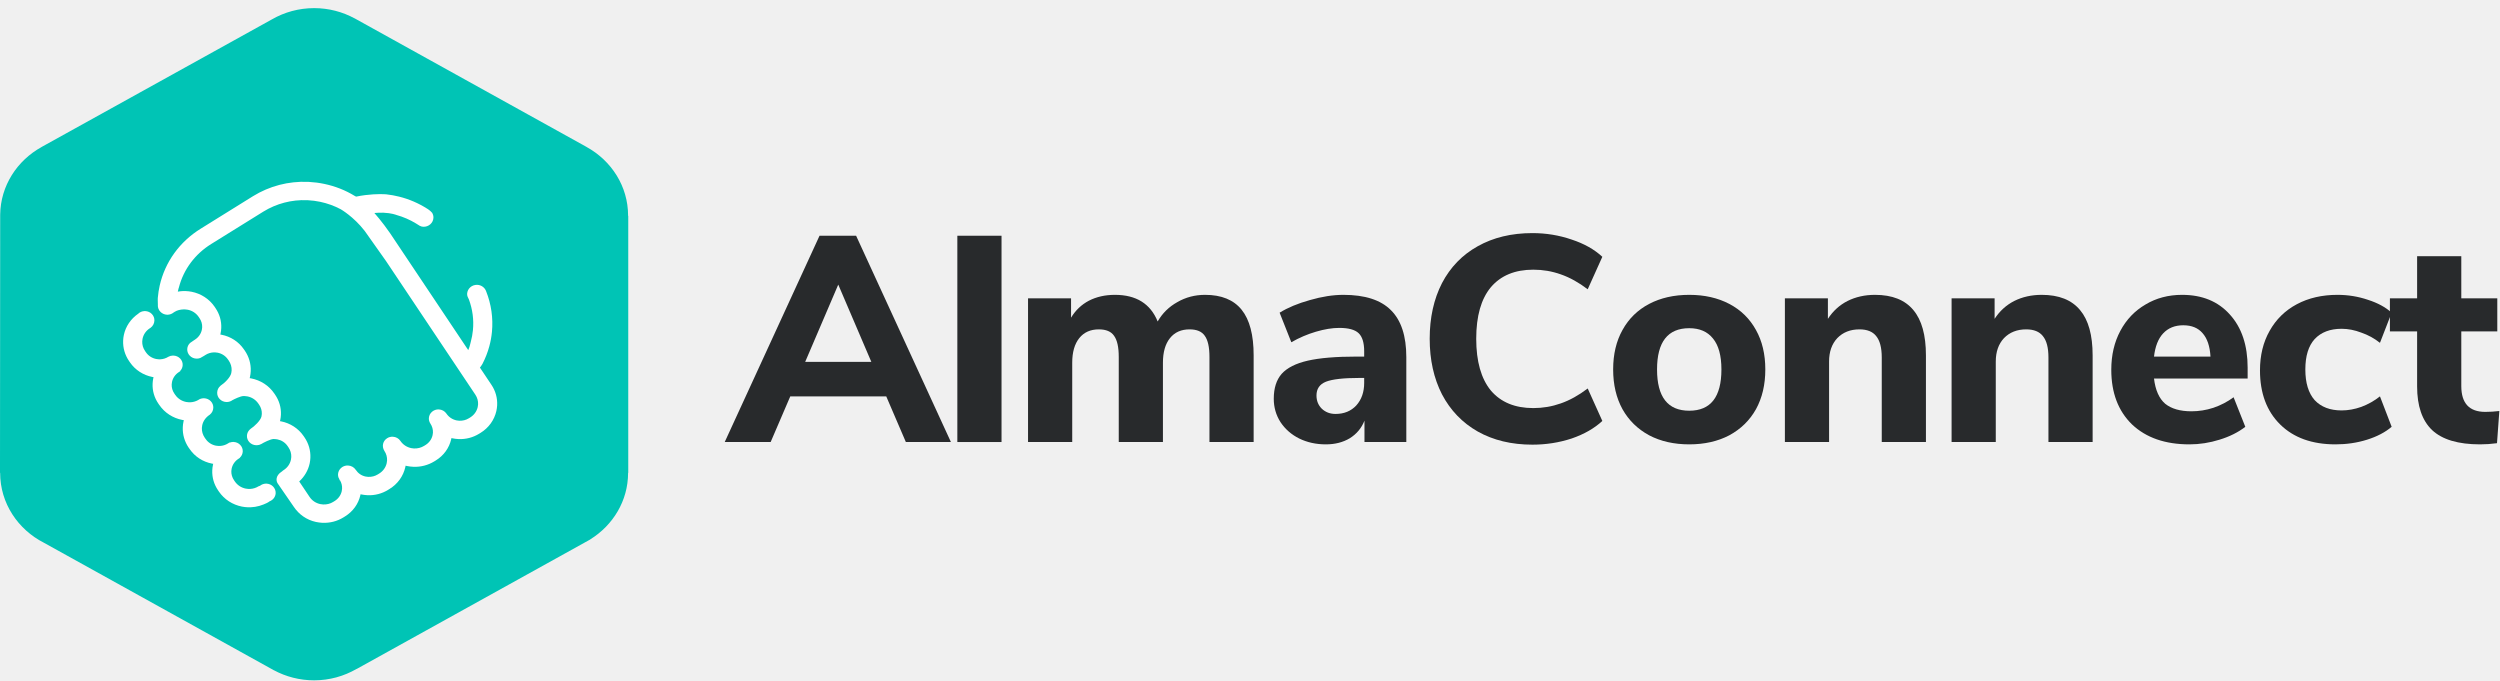
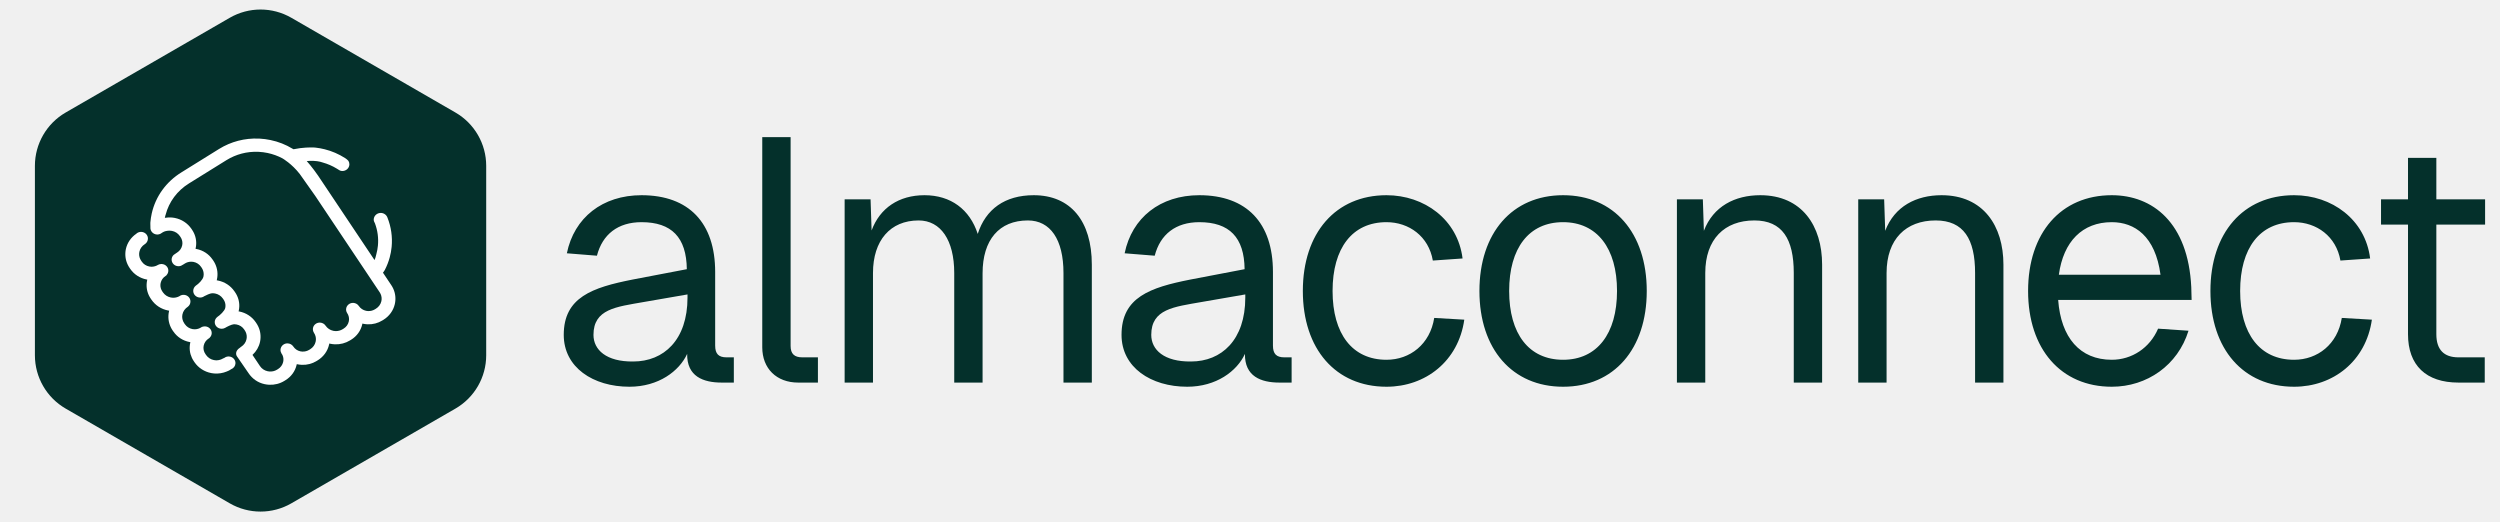
- <svg xmlns="http://www.w3.org/2000/svg" width="1367" height="372" viewBox="0 0 1367 372" fill="none">
-   <g clip-path="url(#clip0_2481_456)">
-     <path fill-rule="evenodd" clip-rule="evenodd" d="M343.529 118.082L343.436 118.028C343.436 117.985 343.44 117.949 343.44 117.902C343.44 101.823 334.289 87.818 320.726 80.361L320.722 80.339L193.884 10.017H193.84C187.312 6.484 179.785 4.443 171.759 4.443C163.344 4.443 155.506 6.692 148.771 10.546L22.733 80.371L22.706 80.41C9.345 87.798 0.303 101.556 0.103 117.385L-0.002 258.514L0.082 258.593C0.082 275.187 9.828 289.573 24.115 296.83L149.787 366.516L149.819 366.512C156.315 369.999 163.792 372.001 171.759 372.001C180.252 372.001 188.173 369.704 194.953 365.776L195.016 365.798L322.792 294.955L322.826 294.883C335.213 287.179 343.436 273.811 343.44 258.585L343.529 258.516V118.082Z" fill="#00C4B5" />
-     <path fill-rule="evenodd" clip-rule="evenodd" d="M145.718 264.446L145.318 264.448C144.168 264.492 143.057 264.909 142.165 265.624L141.441 265.87C140 266.773 138.353 267.29 136.668 267.357C136.421 267.365 136.171 267.365 135.929 267.359C135.426 267.335 134.911 267.274 134.4 267.179C131.972 266.704 129.862 265.335 128.471 263.331L127.979 262.61C126.936 261.1 126.425 259.361 126.494 257.579C126.519 257.121 126.578 256.664 126.67 256.213C127.148 253.991 128.495 252.072 130.468 250.815L131.187 250.334L131.143 250.265C132.115 249.381 132.683 248.175 132.736 246.873C132.791 245.534 132.296 244.255 131.347 243.271C130.407 242.286 129.124 241.716 127.731 241.665H127.304C126.713 241.692 126.13 241.811 125.587 242.021L125.526 241.922L124.703 242.445C123.359 243.302 121.803 243.789 120.201 243.849C119.964 243.859 119.726 243.859 119.484 243.849C119.015 243.831 118.531 243.782 118.058 243.691C115.742 243.229 113.749 241.934 112.439 240.037L111.938 239.318C110.844 237.716 110.312 235.881 110.386 234C110.4 233.521 110.465 233.043 110.572 232.556C111.071 230.21 112.498 228.188 114.755 226.717L114.845 226.625C115.927 225.742 116.577 224.422 116.629 222.982C116.689 221.642 116.202 220.36 115.253 219.373C114.307 218.394 113.026 217.826 111.633 217.772H111.221C110.129 217.816 109.098 218.181 108.338 218.763C107.022 219.497 105.524 219.913 104.024 219.974C103.786 219.982 103.54 219.982 103.304 219.972C102.799 219.949 102.292 219.897 101.783 219.796C99.339 219.315 97.237 217.947 95.842 215.941L95.348 215.22C94.317 213.721 93.808 211.986 93.881 210.206C93.9 209.749 93.961 209.296 94.056 208.83C94.527 206.613 95.874 204.694 97.847 203.435L98.564 202.953L98.501 202.843C99.345 201.971 99.841 200.839 99.885 199.649C99.951 198.314 99.461 197.035 98.52 196.051C97.572 195.068 96.286 194.494 94.889 194.437C94.717 194.431 94.557 194.431 94.397 194.439C93.568 194.476 92.821 194.668 92.079 195.078C90.724 195.93 89.169 196.411 87.581 196.474C87.341 196.484 87.107 196.484 86.861 196.474C86.392 196.458 85.925 196.407 85.435 196.306C83.129 195.853 81.133 194.567 79.828 192.678L79.319 191.932C78.23 190.346 77.695 188.513 77.775 186.623C77.788 186.146 77.849 185.669 77.958 185.182C78.453 182.834 79.875 180.81 81.961 179.475L82.391 179.188C83.596 178.295 84.366 176.857 84.423 175.313C84.482 173.976 83.996 172.699 83.053 171.717C82.111 170.731 80.817 170.157 79.418 170.105H78.989C77.668 170.157 76.412 170.701 75.576 171.543C71.506 174.353 68.716 178.485 67.717 183.168C67.503 184.18 67.372 185.211 67.336 186.233C67.17 190.233 68.295 194.122 70.606 197.468L71.111 198.199C73.902 202.268 78.36 205.163 83.356 206.137C83.552 206.181 83.754 206.209 83.965 206.244C83.91 206.432 83.865 206.624 83.817 206.819C83.617 207.775 83.487 208.777 83.442 209.795C83.276 213.693 84.383 217.48 86.634 220.749L87.132 221.469C90.053 225.717 94.508 228.612 99.7 229.625C99.98 229.677 100.245 229.724 100.521 229.766C100.453 230.026 100.393 230.283 100.331 230.552C100.123 231.524 99.991 232.556 99.947 233.6C99.785 237.607 100.912 241.494 103.214 244.857L103.727 245.569C106.567 249.706 110.911 252.528 115.969 253.512C116.169 253.551 116.377 253.587 116.579 253.623C116.526 253.815 116.484 254.007 116.44 254.203C116.238 255.144 116.112 256.145 116.068 257.171C115.902 261.068 117.008 264.86 119.25 268.123L119.737 268.846C122.673 273.093 127.142 275.994 132.33 277.014C133.381 277.208 134.45 277.336 135.508 277.38C136.037 277.398 136.565 277.398 137.093 277.376C138.704 277.313 140.309 277.056 141.858 276.614C142.009 276.564 145.777 275.462 147.434 274.111C149.345 273.384 150.643 271.634 150.738 269.658C150.841 266.901 148.594 264.561 145.718 264.446Z" fill="white" />
-     <path fill-rule="evenodd" clip-rule="evenodd" d="M259.934 215.83C261.001 217.432 261.514 219.276 261.415 221.145C261.384 221.63 261.312 222.119 261.209 222.61C260.67 224.939 259.221 226.941 257.117 228.252L256.334 228.733C254.799 229.677 253.034 230.139 251.098 230.06H251.094C250.627 230.044 250.152 229.976 249.674 229.881C247.375 229.394 245.402 228.081 244.112 226.165C243.201 224.816 241.667 223.957 239.936 223.866C237.089 223.751 234.657 225.882 234.506 228.612C234.449 229.636 234.714 230.646 235.326 231.596C236.336 233.105 236.822 234.849 236.73 236.608C236.696 237.061 236.631 237.525 236.527 237.984C236.023 240.206 234.649 242.099 232.663 243.33L231.884 243.813C230.246 244.813 228.38 245.305 226.356 245.221L226.352 245.225C225.847 245.197 225.342 245.136 224.842 245.031C222.405 244.513 220.314 243.116 218.953 241.104C218.035 239.728 216.472 238.865 214.771 238.798C213.693 238.756 212.65 239.024 211.737 239.586C209.356 241.059 208.629 244.045 210.166 246.522C211.241 248.122 211.747 249.962 211.644 251.841C211.619 252.316 211.546 252.801 211.436 253.294C210.9 255.631 209.446 257.631 207.346 258.934L206.562 259.417C205.032 260.365 203.254 260.828 201.33 260.751H201.325C200.854 260.726 200.373 260.662 199.884 260.569C197.648 260.092 195.824 258.842 194.473 256.841C193.552 255.467 191.987 254.607 190.285 254.54C189.214 254.496 188.162 254.766 187.247 255.322C184.836 256.811 184.135 259.914 185.552 261.987L185.73 262.629L185.92 262.635C186.748 264.027 187.138 265.599 187.047 267.217C187.02 267.674 186.97 268.147 186.858 268.612C186.343 270.836 184.96 272.735 182.981 273.959L182.133 274.477C180.557 275.452 178.727 275.925 176.693 275.842H176.684C176.171 275.818 175.645 275.753 175.117 275.638C172.712 275.131 170.64 273.741 169.281 271.721L163.612 263.264C166.512 260.599 168.522 257.173 169.332 253.369C169.544 252.359 169.679 251.326 169.712 250.304C169.881 246.304 168.753 242.416 166.443 239.069L165.94 238.34C163.147 234.268 158.69 231.375 153.694 230.396C153.499 230.357 153.294 230.325 153.086 230.295C153.139 230.105 153.183 229.911 153.23 229.719C153.435 228.762 153.564 227.76 153.608 226.741C153.776 222.848 152.666 219.058 150.415 215.785L149.918 215.068C146.996 210.822 142.54 207.926 137.348 206.91C137.07 206.862 136.805 206.815 136.532 206.773C136.597 206.516 136.658 206.253 136.715 205.983C136.925 205.013 137.062 203.983 137.102 202.934C137.266 198.93 136.137 195.041 133.832 191.681L133.324 190.968C130.488 186.83 126.135 184.01 121.082 183.026C120.882 182.984 120.674 182.95 120.474 182.915C120.522 182.724 120.569 182.527 120.61 182.332C120.812 181.39 120.937 180.392 120.983 179.366C121.151 175.468 120.042 171.679 117.798 168.412L117.316 167.69C114.377 163.442 109.905 160.54 104.719 159.522C103.667 159.327 102.602 159.199 101.544 159.159C101.014 159.139 100.488 159.139 99.96 159.161C99.043 159.197 98.134 159.311 97.231 159.47C97.493 158.07 97.785 157.272 97.82 157.187C100.347 147.336 106.65 138.887 115.543 133.388L143.988 115.719C151.182 111.284 159.465 109.123 167.945 109.462L168.415 109.486C170.644 109.602 172.878 109.888 175.058 110.347C179.057 111.195 182.869 112.579 186.305 114.416C186.387 114.468 193.298 118.401 199.398 126.24L211.114 142.805L259.934 215.83ZM260.977 155.746C258.038 155.631 255.547 157.827 255.423 160.651C255.37 161.849 255.905 162.722 256.395 163.726C258.406 169.177 259.149 174.834 258.599 180.543C258.385 182.703 257.992 184.836 257.432 186.885L257.159 187.978C256.885 189.109 256.595 190.265 256.039 191.447L216.609 132.47C212.02 125.351 208.023 120.205 204.701 116.466C206.384 116.322 208.036 116.241 209.606 116.304C214.153 116.488 216.623 117.498 216.762 117.545C220.543 118.599 224.142 120.155 227.453 122.179L227.498 122.21C229.052 123.209 229.976 123.945 231.44 124.001C234.381 124.12 236.877 121.923 236.998 119.102C237.04 118.153 236.794 117.209 236.3 116.377C235.221 115.098 233.733 114.199 233.733 114.199C228.876 111.112 223.669 108.866 218.243 107.526C215.99 106.956 213.71 106.546 211.248 106.266C211.248 106.266 210.768 106.217 209.904 106.185C207.64 106.092 201.741 106.064 194.704 107.514C194.191 107.219 193.911 107.096 193.911 107.096C188.797 103.984 183.203 101.784 177.287 100.554C174.588 99.981 171.786 99.615 168.965 99.467L168.359 99.441C157.731 99.01 147.348 101.72 138.347 107.273L109.899 124.957C98.268 132.115 90.249 143.194 87.314 156.173C86.826 158.324 86.483 160.589 86.283 162.926C86.283 162.991 86.211 164.441 86.327 166.773C86.327 166.811 86.308 166.844 86.306 166.88C86.205 169.631 88.448 171.973 91.328 172.09L91.727 172.088C92.878 172.044 93.991 171.628 94.883 170.912L95.19 170.713L95.281 170.672L95.285 170.65L95.527 170.492C96.968 169.589 98.693 169.246 100.38 169.179C100.622 169.169 100.872 169.171 101.117 169.179C101.622 169.197 102.13 169.26 102.648 169.359C105.071 169.832 107.184 171.201 108.572 173.206L109.067 173.927C110.106 175.434 110.619 177.173 110.55 178.957C110.523 179.414 110.467 179.872 110.373 180.321C109.895 182.545 108.553 184.462 106.578 185.721L105.856 186.202L103.971 187.497C102.999 188.384 102.434 189.586 102.379 190.889C102.328 192.23 102.821 193.509 103.767 194.493C104.71 195.475 105.993 196.047 107.386 196.097L107.813 196.095C108.404 196.073 108.989 195.954 109.532 195.742L111.52 194.614L112.34 194.091C113.685 193.235 115.241 192.75 116.844 192.685C117.08 192.679 117.322 192.679 117.56 192.685C118.033 192.703 118.513 192.754 118.99 192.849C121.302 193.307 123.296 194.602 124.607 196.499L125.11 197.221C126.2 198.819 126.734 200.659 126.66 202.534C126.646 203.015 126.578 203.493 126.471 203.983C125.971 206.326 122.888 209.405 120.629 210.875L120.538 210.966C119.459 211.851 118.809 213.169 118.755 214.607C118.696 215.951 119.182 217.231 120.132 218.215C121.079 219.199 122.36 219.769 123.751 219.821H124.167C125.255 219.779 126.286 219.411 127.048 218.829C128.366 218.098 131.522 216.625 133.022 216.565C133.262 216.557 133.504 216.557 133.737 216.565C134.246 216.587 134.754 216.641 135.262 216.74C137.705 217.219 139.809 218.591 141.201 220.593L141.698 221.313C142.731 222.815 143.236 224.549 143.164 226.333C143.143 226.787 143.087 227.242 142.987 227.706C142.516 229.925 139.048 233.195 137.074 234.452L136.422 235.044C135.576 235.917 135.08 237.042 135.036 238.234C134.968 239.574 135.462 240.851 136.403 241.836C137.348 242.822 138.635 243.392 140.032 243.448C140.204 243.455 140.364 243.455 140.526 243.444C141.353 243.414 142.102 243.222 142.845 242.81C144.197 241.96 147.875 240.125 149.465 240.063C149.703 240.057 149.936 240.055 150.184 240.065C150.651 240.077 151.121 240.131 151.609 240.233C153.917 240.685 155.913 241.972 157.217 243.861L157.726 244.608C158.814 246.192 159.348 248.023 159.271 249.914C159.258 250.39 159.195 250.865 159.085 251.354C158.593 253.699 157.171 255.726 155.082 257.061L154.657 257.348C154.443 257.508 154.259 257.704 154.073 257.893L154.026 257.865C150.414 260.249 151.022 263.144 151.836 264.326L160.615 277.072C163.424 281.286 167.66 284.294 172.756 285.404C173.751 285.622 175.135 285.808 176.122 285.863L176.347 285.872C180.432 286.036 184.377 285.024 187.758 282.935L188.612 282.404C192.956 279.733 195.952 275.595 197.05 270.761C197.09 270.589 197.126 270.419 197.161 270.252C197.332 270.292 197.5 270.335 197.677 270.373C198.712 270.579 199.741 270.714 200.997 270.783C204.988 270.943 208.864 269.926 212.214 267.851L212.986 267.375C217.446 264.633 220.513 260.385 221.628 255.415C221.689 255.152 221.74 254.893 221.788 254.635C222.059 254.706 222.335 254.768 222.613 254.827C223.631 255.039 224.7 255.174 226.025 255.243C230.1 255.407 234.074 254.374 237.527 252.247L238.305 251.77C242.638 249.095 245.63 244.961 246.73 240.119C246.773 239.925 246.814 239.731 246.85 239.533C247.05 239.586 247.254 239.63 247.456 239.675C248.474 239.889 249.509 240.024 250.776 240.087C254.758 240.246 258.638 239.24 261.98 237.167L262.759 236.693C267.208 233.951 270.278 229.707 271.412 224.739C271.632 223.741 271.778 222.712 271.839 221.686C272.058 217.68 270.981 213.779 268.719 210.415L262.42 200.995C262.881 200.424 263.354 199.77 263.838 198.923C265.429 195.837 266.674 192.634 267.541 189.408C268.252 186.812 268.74 184.145 268.995 181.473C269.723 173.979 268.616 166.282 265.811 159.256C265.113 157.247 263.167 155.835 260.977 155.746Z" fill="white" />
-   </g>
-   <g transform="translate(0 82.7)">
-     <path d="M495.319 159L484.599 134.04H432.119L421.399 159H396.279L448.119 46.2H468.119L519.959 159H495.319ZM440.279 115.16H476.439L458.359 72.92L440.279 115.16Z" fill="#282A2C" />
-     <path d="M523.475 159V46.2H547.635V159H523.475Z" fill="#282A2C" />
-     <path d="M658.932 78.52C667.892 78.52 674.558 81.24 678.932 86.68C683.305 92.12 685.492 100.44 685.492 111.64V159H661.332V112.44C661.332 107.107 660.478 103.267 658.772 100.92C657.172 98.573 654.398 97.4 650.452 97.4C645.865 97.4 642.292 99 639.732 102.2C637.172 105.4 635.892 109.88 635.892 115.64V159H611.732V112.44C611.732 107.107 610.878 103.267 609.172 100.92C607.572 98.573 604.798 97.4 600.852 97.4C596.265 97.4 592.692 99 590.132 102.2C587.572 105.4 586.292 109.88 586.292 115.64V159H562.132V80.44H585.652V91C588.105 86.947 591.358 83.853 595.412 81.72C599.572 79.587 604.318 78.52 609.652 78.52C621.278 78.52 629.065 83.373 633.012 93.08C635.572 88.6 639.145 85.08 643.732 82.52C648.318 79.853 653.385 78.52 658.932 78.52Z" fill="#282A2C" />
-     <path d="M734.574 78.52C746.307 78.52 754.947 81.293 760.494 86.84C766.147 92.387 768.974 100.973 768.974 112.6V159H746.094V147.32C744.494 151.373 741.827 154.573 738.094 156.92C734.361 159.16 729.987 160.28 724.974 160.28C719.641 160.28 714.787 159.213 710.414 157.08C706.147 154.947 702.734 151.96 700.174 148.12C697.721 144.28 696.494 140.013 696.494 135.32C696.494 129.56 697.934 125.027 700.814 121.72C703.801 118.413 708.547 116.013 715.054 114.52C721.561 113.027 730.467 112.28 741.774 112.28H745.934V109.4C745.934 104.707 744.921 101.4 742.894 99.48C740.867 97.56 737.347 96.6 732.334 96.6C728.494 96.6 724.227 97.293 719.534 98.68C714.841 100.067 710.361 101.987 706.094 104.44L699.694 88.28C704.174 85.507 709.667 83.213 716.174 81.4C722.787 79.48 728.921 78.52 734.574 78.52ZM730.254 143.64C734.947 143.64 738.734 142.093 741.614 139C744.494 135.8 745.934 131.693 745.934 126.68V123.96H743.214C734.574 123.96 728.494 124.653 724.974 126.04C721.561 127.427 719.854 129.933 719.854 133.56C719.854 136.44 720.814 138.84 722.734 140.76C724.761 142.68 727.267 143.64 730.254 143.64Z" fill="#282A2C" />
-     <path d="M837.918 160.44C826.504 160.44 816.531 158.04 807.998 153.24C799.571 148.44 793.064 141.667 788.478 132.92C783.998 124.173 781.758 114.04 781.758 102.52C781.758 91 783.998 80.867 788.478 72.12C793.064 63.373 799.571 56.653 807.998 51.96C816.531 47.16 826.504 44.76 837.918 44.76C845.384 44.76 852.531 45.933 859.358 48.28C866.184 50.52 871.784 53.667 876.158 57.72L868.158 75.48C863.251 71.747 858.344 69.027 853.438 67.32C848.638 65.613 843.624 64.76 838.398 64.76C828.371 64.76 820.638 67.96 815.198 74.36C809.864 80.76 807.198 90.147 807.198 102.52C807.198 114.893 809.864 124.333 815.198 130.84C820.638 137.24 828.371 140.44 838.398 140.44C843.624 140.44 848.638 139.587 853.438 137.88C858.344 136.173 863.251 133.453 868.158 129.72L876.158 147.48C871.784 151.533 866.184 154.733 859.358 157.08C852.531 159.32 845.384 160.44 837.918 160.44Z" fill="#282A2C" />
-     <path d="M923.673 160.28C915.353 160.28 908.046 158.627 901.753 155.32C895.459 151.907 890.606 147.16 887.193 141.08C883.779 134.893 882.073 127.64 882.073 119.32C882.073 111 883.779 103.8 887.193 97.72C890.606 91.533 895.459 86.787 901.753 83.48C908.046 80.173 915.353 78.52 923.673 78.52C931.993 78.52 939.299 80.173 945.593 83.48C951.886 86.787 956.739 91.533 960.153 97.72C963.566 103.8 965.273 111 965.273 119.32C965.273 127.64 963.566 134.893 960.153 141.08C956.739 147.16 951.886 151.907 945.593 155.32C939.299 158.627 931.993 160.28 923.673 160.28ZM923.673 141.88C935.406 141.88 941.273 134.36 941.273 119.32C941.273 111.747 939.726 106.093 936.633 102.36C933.646 98.627 929.326 96.76 923.673 96.76C911.939 96.76 906.073 104.28 906.073 119.32C906.073 134.36 911.939 141.88 923.673 141.88Z" fill="#282A2C" />
-     <path d="M1025.26 78.52C1034.64 78.52 1041.63 81.293 1046.22 86.84C1050.8 92.28 1053.1 100.547 1053.1 111.64V159H1028.94V112.76C1028.94 107.427 1027.92 103.533 1025.9 101.08C1023.98 98.627 1020.94 97.4 1016.78 97.4C1011.76 97.4 1007.71 99 1004.62 102.2C1001.63 105.4 1000.14 109.667 1000.14 115V159H975.975V80.44H999.495V91.64C1002.27 87.373 1005.84 84.12 1010.22 81.88C1014.7 79.64 1019.71 78.52 1025.26 78.52Z" fill="#282A2C" />
-     <path d="M1116.41 78.52C1125.8 78.52 1132.78 81.293 1137.37 86.84C1141.96 92.28 1144.25 100.547 1144.25 111.64V159H1120.09V112.76C1120.09 107.427 1119.08 103.533 1117.05 101.08C1115.13 98.627 1112.09 97.4 1107.93 97.4C1102.92 97.4 1098.86 99 1095.77 102.2C1092.78 105.4 1091.29 109.667 1091.29 115V159H1067.13V80.44H1090.65V91.64C1093.42 87.373 1097 84.12 1101.37 81.88C1105.85 79.64 1110.86 78.52 1116.41 78.52Z" fill="#282A2C" />
-     <path d="M1229.01 124.28H1177.81C1178.55 130.573 1180.58 135.16 1183.89 138.04C1187.3 140.813 1192.1 142.2 1198.29 142.2C1202.34 142.2 1206.34 141.56 1210.29 140.28C1214.34 138.893 1218.02 136.973 1221.33 134.52L1227.73 150.68C1223.89 153.667 1219.19 156.013 1213.65 157.72C1208.21 159.427 1202.71 160.28 1197.17 160.28C1183.94 160.28 1173.49 156.653 1165.81 149.4C1158.23 142.04 1154.45 132.067 1154.45 119.48C1154.45 111.48 1156.1 104.387 1159.41 98.2C1162.71 92.013 1167.3 87.213 1173.17 83.8C1179.03 80.28 1185.7 78.52 1193.17 78.52C1204.15 78.52 1212.85 82.093 1219.25 89.24C1225.75 96.387 1229.01 106.093 1229.01 118.36V124.28ZM1193.81 95.16C1189.22 95.16 1185.54 96.653 1182.77 99.64C1180.1 102.52 1178.45 106.733 1177.81 112.28H1208.69C1208.37 106.627 1206.93 102.36 1204.37 99.48C1201.91 96.6 1198.39 95.16 1193.81 95.16Z" fill="#282A2C" />
-     <path d="M1277.04 160.28C1264.24 160.28 1254.16 156.653 1246.8 149.4C1239.44 142.147 1235.76 132.28 1235.76 119.8C1235.76 111.587 1237.52 104.387 1241.04 98.2C1244.56 91.907 1249.52 87.053 1255.92 83.64C1262.32 80.227 1269.73 78.52 1278.16 78.52C1283.92 78.52 1289.47 79.427 1294.8 81.24C1300.13 82.947 1304.45 85.293 1307.76 88.28L1301.36 104.76C1298.27 102.307 1294.85 100.44 1291.12 99.16C1287.49 97.773 1283.92 97.08 1280.4 97.08C1274.11 97.08 1269.2 98.947 1265.68 102.68C1262.27 106.413 1260.56 111.96 1260.56 119.32C1260.56 126.68 1262.27 132.28 1265.68 136.12C1269.2 139.853 1274.11 141.72 1280.4 141.72C1283.92 141.72 1287.49 141.08 1291.12 139.8C1294.85 138.413 1298.27 136.493 1301.36 134.04L1307.76 150.68C1304.24 153.667 1299.76 156.013 1294.32 157.72C1288.88 159.427 1283.12 160.28 1277.04 160.28Z" fill="#282A2C" />
-     <path d="M1358.96 142.52C1361.42 142.52 1363.98 142.36 1366.64 142.04L1365.36 159.64C1362.27 160.067 1359.18 160.28 1356.08 160.28C1344.14 160.28 1335.39 157.667 1329.84 152.44C1324.4 147.213 1321.68 139.267 1321.68 128.6V98.52H1306.8V80.44H1321.68V57.4H1345.84V80.44H1365.52V98.52H1345.84V128.44C1345.84 137.827 1350.22 142.52 1358.96 142.52Z" fill="#282A2C" />
-   </g>
-   <defs>
-     <clipPath id="clip0_2481_456">
-       <rect width="343.889" height="372" fill="white" />
-     </clipPath>
-   </defs>
+ <svg xmlns="http://www.w3.org/2000/svg" width="1137" height="237" viewBox="0 0 1137 237" fill="none">
+   <path d="M104.5 8.083C113.163 3.081 123.837 3.081 132.5 8.083L207.124 51.167C215.787 56.169 221.124 65.412 221.124 75.416V161.584C221.124 171.588 215.787 180.831 207.124 185.833L132.5 228.917C123.837 233.919 113.163 233.919 104.5 228.917L29.876 185.833C21.213 180.831 15.876 171.588 15.876 161.584V75.416C15.876 65.412 21.213 56.169 29.876 51.167L104.5 8.083Z" fill="#04302B" />
+   <path fill-rule="evenodd" clip-rule="evenodd" d="M104.082 162.122L103.842 162.123C103.151 162.15 102.484 162.4 101.949 162.83L101.514 162.977C100.649 163.52 99.659 163.831 98.647 163.871C98.499 163.876 98.349 163.876 98.204 163.872C97.902 163.857 97.592 163.821 97.285 163.764C95.827 163.479 94.56 162.656 93.725 161.452L93.429 161.019C92.803 160.113 92.496 159.069 92.537 157.998C92.552 157.723 92.588 157.449 92.643 157.178C92.93 155.844 93.739 154.691 94.924 153.936L95.356 153.647L95.329 153.606C95.913 153.075 96.254 152.35 96.286 151.569C96.319 150.765 96.022 149.996 95.452 149.406C94.887 148.814 94.117 148.471 93.28 148.441H93.024C92.669 148.457 92.319 148.528 91.993 148.655L91.956 148.595L91.462 148.909C90.655 149.424 89.72 149.716 88.758 149.753C88.616 149.759 88.473 149.759 88.328 149.753C88.046 149.742 87.755 149.713 87.471 149.658C86.08 149.38 84.883 148.602 84.096 147.463L83.796 147.031C83.139 146.069 82.819 144.967 82.863 143.838C82.872 143.55 82.911 143.263 82.975 142.97C83.275 141.562 84.132 140.347 85.487 139.464L85.541 139.408C86.191 138.878 86.581 138.086 86.613 137.221C86.648 136.416 86.357 135.646 85.787 135.054C85.218 134.465 84.449 134.124 83.612 134.092H83.365C82.709 134.118 82.09 134.338 81.634 134.687C80.843 135.127 79.943 135.378 79.043 135.414C78.9 135.419 78.752 135.419 78.611 135.413C78.307 135.399 78.003 135.368 77.697 135.307C76.229 135.019 74.967 134.197 74.129 132.992L73.832 132.559C73.213 131.659 72.907 130.617 72.951 129.548C72.963 129.273 73 129.002 73.056 128.722C73.339 127.39 74.148 126.238 75.333 125.482L75.764 125.192L75.726 125.126C76.233 124.602 76.531 123.923 76.557 123.208C76.597 122.406 76.302 121.638 75.737 121.047C75.168 120.456 74.396 120.112 73.557 120.078C73.453 120.074 73.357 120.074 73.261 120.079C72.763 120.101 72.315 120.216 71.869 120.463C71.055 120.974 70.121 121.263 69.168 121.301C69.024 121.307 68.883 121.307 68.736 121.301C68.454 121.291 68.173 121.261 67.879 121.2C66.494 120.928 65.295 120.156 64.512 119.021L64.206 118.573C63.552 117.621 63.231 116.52 63.279 115.385C63.286 115.098 63.323 114.812 63.389 114.52C63.686 113.11 64.54 111.894 65.793 111.092L66.051 110.92C66.775 110.383 67.237 109.52 67.271 108.593C67.307 107.79 67.015 107.023 66.449 106.433C65.883 105.841 65.106 105.496 64.266 105.465H64.008C63.214 105.496 62.46 105.823 61.958 106.329C59.514 108.016 57.839 110.498 57.238 113.31C57.109 113.918 57.031 114.537 57.01 115.151C56.91 117.553 57.586 119.889 58.973 121.898L59.276 122.337C60.953 124.781 63.63 126.519 66.631 127.104C66.748 127.131 66.87 127.148 66.996 127.168C66.963 127.281 66.936 127.397 66.907 127.514C66.787 128.088 66.709 128.69 66.682 129.301C66.582 131.642 67.247 133.917 68.599 135.88L68.898 136.312C70.652 138.864 73.328 140.602 76.446 141.21C76.614 141.241 76.773 141.269 76.939 141.295C76.898 141.451 76.862 141.605 76.825 141.767C76.7 142.35 76.621 142.97 76.594 143.598C76.497 146.004 77.174 148.338 78.556 150.358L78.865 150.785C80.57 153.27 83.179 154.965 86.216 155.556C86.336 155.579 86.461 155.601 86.583 155.623C86.551 155.738 86.526 155.853 86.499 155.971C86.378 156.536 86.302 157.137 86.276 157.753C86.176 160.094 86.841 162.371 88.187 164.33L88.479 164.765C90.243 167.315 92.927 169.058 96.042 169.67C96.674 169.787 97.316 169.863 97.951 169.89C98.268 169.901 98.585 169.901 98.902 169.887C99.87 169.85 100.834 169.696 101.764 169.43C101.855 169.4 104.118 168.738 105.113 167.927C106.261 167.49 107.04 166.439 107.097 165.252C107.159 163.596 105.81 162.191 104.082 162.122Z" fill="white" />
+   <path fill-rule="evenodd" clip-rule="evenodd" d="M172.676 132.925C173.317 133.887 173.625 134.995 173.566 136.117C173.547 136.408 173.504 136.702 173.442 136.997C173.118 138.396 172.248 139.598 170.984 140.386L170.514 140.674C169.592 141.241 168.532 141.519 167.369 141.471H167.367C167.086 141.462 166.801 141.42 166.514 141.363C165.133 141.071 163.948 140.282 163.174 139.132C162.627 138.322 161.705 137.806 160.666 137.751C158.956 137.682 157.496 138.962 157.405 140.601C157.371 141.217 157.53 141.823 157.897 142.393C158.504 143.3 158.796 144.347 158.74 145.404C158.72 145.675 158.681 145.955 158.619 146.23C158.316 147.564 157.491 148.701 156.298 149.44L155.83 149.731C154.846 150.331 153.726 150.627 152.51 150.576L152.508 150.578C152.205 150.562 151.901 150.525 151.601 150.462C150.138 150.151 148.882 149.312 148.064 148.103C147.513 147.277 146.575 146.759 145.553 146.719C144.906 146.694 144.279 146.855 143.731 147.192C142.301 148.077 141.864 149.87 142.787 151.357C143.433 152.318 143.737 153.424 143.675 154.552C143.66 154.837 143.616 155.128 143.55 155.424C143.228 156.828 142.355 158.029 141.094 158.812L140.623 159.102C139.704 159.671 138.636 159.949 137.481 159.903H137.478C137.195 159.888 136.906 159.849 136.613 159.793C135.269 159.507 134.174 158.756 133.363 157.555C132.81 156.73 131.87 156.213 130.847 156.173C130.204 156.146 129.573 156.309 129.023 156.642C127.575 157.537 127.154 159.4 128.005 160.645L128.112 161.031L128.226 161.035C128.724 161.87 128.957 162.815 128.903 163.786C128.887 164.061 128.856 164.344 128.789 164.624C128.48 165.96 127.65 167.1 126.461 167.835L125.952 168.146C125.005 168.732 123.906 169.016 122.684 168.966H122.679C122.371 168.952 122.055 168.913 121.738 168.844C120.294 168.539 119.05 167.704 118.233 166.491L114.829 161.412C116.571 159.812 117.777 157.754 118.264 155.469C118.391 154.863 118.472 154.243 118.492 153.629C118.594 151.226 117.916 148.892 116.529 146.882L116.227 146.444C114.549 143.999 111.873 142.261 108.873 141.673C108.755 141.65 108.632 141.63 108.507 141.612C108.539 141.498 108.566 141.382 108.594 141.266C108.717 140.691 108.794 140.09 108.821 139.478C108.922 137.14 108.255 134.864 106.903 132.898L106.605 132.468C104.85 129.917 102.174 128.179 99.056 127.568C98.889 127.539 98.73 127.511 98.566 127.486C98.605 127.332 98.641 127.174 98.675 127.011C98.802 126.429 98.884 125.81 98.908 125.18C99.007 122.776 98.328 120.44 96.945 118.422L96.639 117.994C94.936 115.509 92.322 113.815 89.287 113.225C89.167 113.199 89.042 113.179 88.922 113.158C88.951 113.043 88.979 112.925 89.004 112.807C89.125 112.242 89.2 111.643 89.228 111.026C89.329 108.686 88.663 106.41 87.315 104.448L87.025 104.014C85.26 101.463 82.574 99.721 79.46 99.109C78.828 98.992 78.189 98.915 77.553 98.891C77.235 98.879 76.919 98.879 76.602 98.892C76.051 98.914 75.505 98.982 74.963 99.078C75.12 98.237 75.296 97.758 75.317 97.707C76.835 91.791 80.62 86.716 85.96 83.414L103.043 72.803C107.364 70.139 112.338 68.841 117.431 69.045L117.713 69.059C119.052 69.129 120.394 69.301 121.703 69.576C124.105 70.086 126.394 70.917 128.457 72.02C128.506 72.051 132.657 74.414 136.321 79.121L143.357 89.069L172.676 132.925ZM173.302 96.841C171.537 96.772 170.041 98.091 169.967 99.787C169.935 100.507 170.256 101.031 170.551 101.634C171.758 104.907 172.204 108.305 171.874 111.733C171.746 113.03 171.51 114.311 171.173 115.542L171.009 116.198C170.845 116.878 170.67 117.572 170.337 118.282L146.657 82.863C143.901 78.587 141.5 75.497 139.505 73.251C140.516 73.165 141.508 73.116 142.451 73.154C145.182 73.265 146.665 73.871 146.749 73.899C149.019 74.532 151.181 75.467 153.169 76.682L153.196 76.701C154.13 77.301 154.684 77.743 155.564 77.777C157.33 77.848 158.829 76.528 158.901 74.835C158.927 74.264 158.779 73.698 158.482 73.198C157.834 72.43 156.941 71.89 156.941 71.89C154.024 70.036 150.897 68.687 147.638 67.882C146.285 67.54 144.916 67.294 143.437 67.125C143.437 67.125 143.149 67.096 142.63 67.077C141.27 67.021 137.728 67.004 133.502 67.875C133.194 67.698 133.025 67.624 133.025 67.624C129.954 65.755 126.594 64.434 123.042 63.695C121.421 63.351 119.738 63.131 118.043 63.042L117.68 63.027C111.297 62.768 105.062 64.395 99.656 67.731L82.571 78.351C75.586 82.649 70.77 89.303 69.007 97.097C68.714 98.389 68.508 99.75 68.388 101.153C68.388 101.192 68.345 102.063 68.415 103.463C68.415 103.486 68.403 103.506 68.402 103.528C68.341 105.18 69.688 106.586 71.418 106.657L71.658 106.656C72.349 106.629 73.017 106.379 73.553 105.949L73.737 105.83L73.792 105.805L73.794 105.792L73.94 105.697C74.805 105.155 75.841 104.949 76.854 104.908C77 104.903 77.15 104.904 77.297 104.908C77.6 104.919 77.906 104.957 78.216 105.017C79.672 105.301 80.94 106.123 81.774 107.327L82.071 107.76C82.695 108.665 83.004 109.71 82.962 110.781C82.945 111.055 82.912 111.33 82.856 111.6C82.569 112.936 81.763 114.087 80.577 114.843L80.143 115.132L79.011 115.909C78.427 116.442 78.088 117.164 78.055 117.946C78.024 118.752 78.32 119.52 78.889 120.111C79.454 120.701 80.225 121.044 81.062 121.075L81.318 121.073C81.673 121.06 82.024 120.988 82.35 120.861L83.544 120.184L84.037 119.87C84.844 119.355 85.779 119.064 86.742 119.025C86.884 119.022 87.029 119.022 87.172 119.025C87.456 119.036 87.744 119.067 88.031 119.124C89.419 119.399 90.617 120.177 91.404 121.316L91.706 121.749C92.361 122.709 92.681 123.814 92.637 124.94C92.628 125.229 92.588 125.516 92.523 125.81C92.223 127.218 90.372 129.066 89.015 129.95L88.96 130.004C88.312 130.536 87.922 131.327 87.889 132.191C87.854 132.998 88.146 133.767 88.717 134.358C89.285 134.948 90.055 135.291 90.89 135.322H91.14C91.793 135.297 92.412 135.076 92.87 134.726C93.662 134.287 95.557 133.403 96.458 133.366C96.602 133.362 96.747 133.362 96.887 133.366C97.193 133.38 97.498 133.412 97.803 133.472C99.27 133.76 100.534 134.583 101.37 135.786L101.668 136.218C102.289 137.12 102.592 138.161 102.549 139.233C102.536 139.506 102.502 139.779 102.443 140.058C102.16 141.39 100.076 143.354 98.891 144.109L98.5 144.464C97.992 144.988 97.694 145.664 97.667 146.38C97.626 147.185 97.923 147.952 98.488 148.543C99.055 149.136 99.829 149.478 100.667 149.512C100.771 149.515 100.867 149.515 100.964 149.509C101.461 149.491 101.911 149.376 102.357 149.128C103.169 148.618 105.378 147.516 106.333 147.478C106.476 147.475 106.616 147.473 106.765 147.48C107.045 147.487 107.327 147.519 107.62 147.58C109.006 147.852 110.205 148.625 110.989 149.759L111.294 150.208C111.948 151.159 112.268 152.259 112.222 153.394C112.214 153.681 112.176 153.966 112.11 154.26C111.815 155.668 110.961 156.885 109.706 157.687L109.451 157.859C109.322 157.955 109.212 158.073 109.1 158.187L109.072 158.17C106.902 159.601 107.268 161.34 107.757 162.05L113.029 169.705C114.716 172.236 117.26 174.042 120.32 174.708C120.918 174.839 121.749 174.951 122.342 174.984L122.477 174.99C124.93 175.088 127.299 174.48 129.33 173.225L129.843 172.907C132.452 171.302 134.251 168.818 134.91 165.914C134.935 165.811 134.956 165.709 134.977 165.609C135.08 165.633 135.181 165.658 135.287 165.681C135.908 165.805 136.526 165.886 137.281 165.928C139.677 166.023 142.006 165.413 144.017 164.167L144.481 163.881C147.159 162.234 149.001 159.683 149.671 156.698C149.708 156.54 149.738 156.385 149.767 156.23C149.93 156.272 150.096 156.31 150.262 156.345C150.874 156.472 151.516 156.554 152.312 156.595C154.759 156.693 157.145 156.073 159.219 154.796L159.686 154.509C162.289 152.903 164.086 150.42 164.746 147.512C164.772 147.396 164.797 147.279 164.818 147.16C164.938 147.192 165.061 147.219 165.182 147.245C165.794 147.374 166.415 147.455 167.176 147.493C169.568 147.589 171.897 146.984 173.905 145.739L174.372 145.454C177.044 143.808 178.888 141.259 179.569 138.276C179.701 137.676 179.789 137.058 179.825 136.442C179.957 134.036 179.31 131.693 177.952 129.673L174.169 124.016C174.446 123.673 174.73 123.28 175.02 122.772C175.976 120.918 176.724 118.995 177.244 117.057C177.671 115.498 177.964 113.897 178.117 112.291C178.554 107.791 177.89 103.169 176.206 98.949C175.786 97.743 174.617 96.895 173.302 96.841Z" fill="white" />
+   <path d="M257.805 115.195C261.107 99 274 88.78 291.767 88.78C313.308 88.78 325.258 101.358 325.258 123.685V157.176C325.258 160.95 326.83 162.522 330.447 162.522H333.749V174H328.246C319.755 174 312.365 171.17 312.522 160.95C308.906 168.811 299.472 175.887 286.264 175.887C269.755 175.887 256.39 167.082 256.39 152.302C256.39 135.163 269.44 130.761 287.679 127.145L312.365 122.428C312.208 107.962 305.447 101.044 291.767 101.044C281.076 101.044 274 106.547 271.484 116.295L257.805 115.195ZM269.912 152.302C269.912 159.063 275.73 164.566 287.994 164.409C301.83 164.409 312.679 154.66 312.679 135.321V133.906L292.711 137.365C280.289 139.566 269.912 140.509 269.912 152.302ZM346.676 62.364H359.569V157.333C359.569 160.95 361.299 162.522 364.915 162.522H371.991V174H363.028C353.123 174 346.676 167.553 346.676 157.962V62.364ZM384.141 90.666H395.933L396.405 104.817C400.178 94.597 408.826 88.78 420.462 88.78C432.411 88.78 441.059 95.226 444.675 106.39C448.292 95.069 457.097 88.78 470.147 88.78C486.814 88.78 496.562 100.415 496.562 120.383V174H483.669V124.157C483.669 108.905 477.694 100.258 467.474 100.258C454.424 100.258 446.877 109.063 446.877 124.314V174H433.984V124.157C433.984 109.22 427.852 100.258 417.789 100.258C404.895 100.258 397.034 109.377 397.034 124.157V174H384.141V90.666ZM511.485 115.195C514.787 99 527.68 88.78 545.447 88.78C566.988 88.78 578.938 101.358 578.938 123.685V157.176C578.938 160.95 580.51 162.522 584.127 162.522H587.428V174H581.925C573.435 174 566.045 171.17 566.202 160.95C562.586 168.811 553.152 175.887 539.944 175.887C523.435 175.887 510.07 167.082 510.07 152.302C510.07 135.163 523.12 130.761 541.359 127.145L566.045 122.428C565.888 107.962 559.126 101.044 545.447 101.044C534.755 101.044 527.68 106.547 525.164 116.295L511.485 115.195ZM523.592 152.302C523.592 159.063 529.409 164.566 541.674 164.409C555.51 164.409 566.359 154.66 566.359 135.321V133.906L546.391 137.365C533.969 139.566 523.592 140.509 523.592 152.302ZM651.651 118.497C649.764 107.49 640.802 101.044 630.582 101.044C615.016 101.044 606.053 112.836 606.053 132.333C606.053 151.83 615.016 163.623 630.582 163.623C641.273 163.623 650.393 156.547 652.28 144.597L665.959 145.384C663.286 164.252 648.349 175.887 630.582 175.887C607.468 175.887 592.531 158.748 592.531 132.333C592.531 105.918 607.468 88.78 630.582 88.78C647.72 88.78 662.972 99.786 665.173 117.553L651.651 118.497ZM710.893 175.887C687.78 175.887 672.843 158.748 672.843 132.333C672.843 105.918 687.78 88.78 710.893 88.78C734.007 88.78 748.944 105.918 748.944 132.333C748.944 158.748 734.007 175.887 710.893 175.887ZM686.365 132.333C686.365 151.83 695.327 163.623 710.893 163.623C726.302 163.623 735.422 151.83 735.422 132.333C735.422 112.836 726.302 101.044 710.893 101.044C695.327 101.044 686.365 112.836 686.365 132.333ZM762.661 90.666H774.454L774.925 104.975C779.171 93.811 789.076 88.78 800.554 88.78C819.58 88.78 828.699 102.773 828.699 120.383V174H815.806V124.157C815.806 108.748 810.617 100.258 797.881 100.258C784.359 100.258 775.554 108.748 775.554 124.157V174H762.661V90.666ZM845.123 90.666H856.915L857.387 104.975C861.632 93.811 871.538 88.78 883.016 88.78C902.041 88.78 911.161 102.773 911.161 120.383V174H898.267V124.157C898.267 108.748 893.079 100.258 880.343 100.258C866.821 100.258 858.016 108.748 858.016 124.157V174H845.123V90.666ZM922.377 132.333C922.377 105.918 937.314 88.78 960.427 88.78C978.981 88.78 995.176 101.201 996.591 130.604L996.748 136.421H936.056C937.314 153.56 945.962 163.623 960.427 163.623C969.547 163.623 977.723 158.277 981.497 149.472L995.333 150.415C990.459 166.138 976.465 175.887 960.427 175.887C937.314 175.887 922.377 158.748 922.377 132.333ZM936.371 124.943H982.597C980.239 107.333 970.805 101.044 960.427 101.044C947.063 101.044 938.415 109.849 936.371 124.943ZM1064.42 118.497C1062.53 107.49 1053.57 101.044 1043.35 101.044C1027.78 101.044 1018.82 112.836 1018.82 132.333C1018.82 151.83 1027.78 163.623 1043.35 163.623C1054.04 163.623 1063.16 156.547 1065.05 144.597L1078.73 145.384C1076.05 164.252 1061.12 175.887 1043.35 175.887C1020.24 175.887 1005.3 158.748 1005.3 132.333C1005.3 105.918 1020.24 88.78 1043.35 88.78C1060.49 88.78 1075.74 99.786 1077.94 117.553L1064.42 118.497ZM1095.16 71.798H1108.05V90.666H1130.22V102.144H1108.05V151.987C1108.05 159.063 1111.51 162.522 1118.12 162.522H1130.06V174H1118.12C1103.34 174 1095.16 166.138 1095.16 151.987V102.144H1082.89V90.666H1095.16V71.798Z" fill="#04302B" />
</svg>
